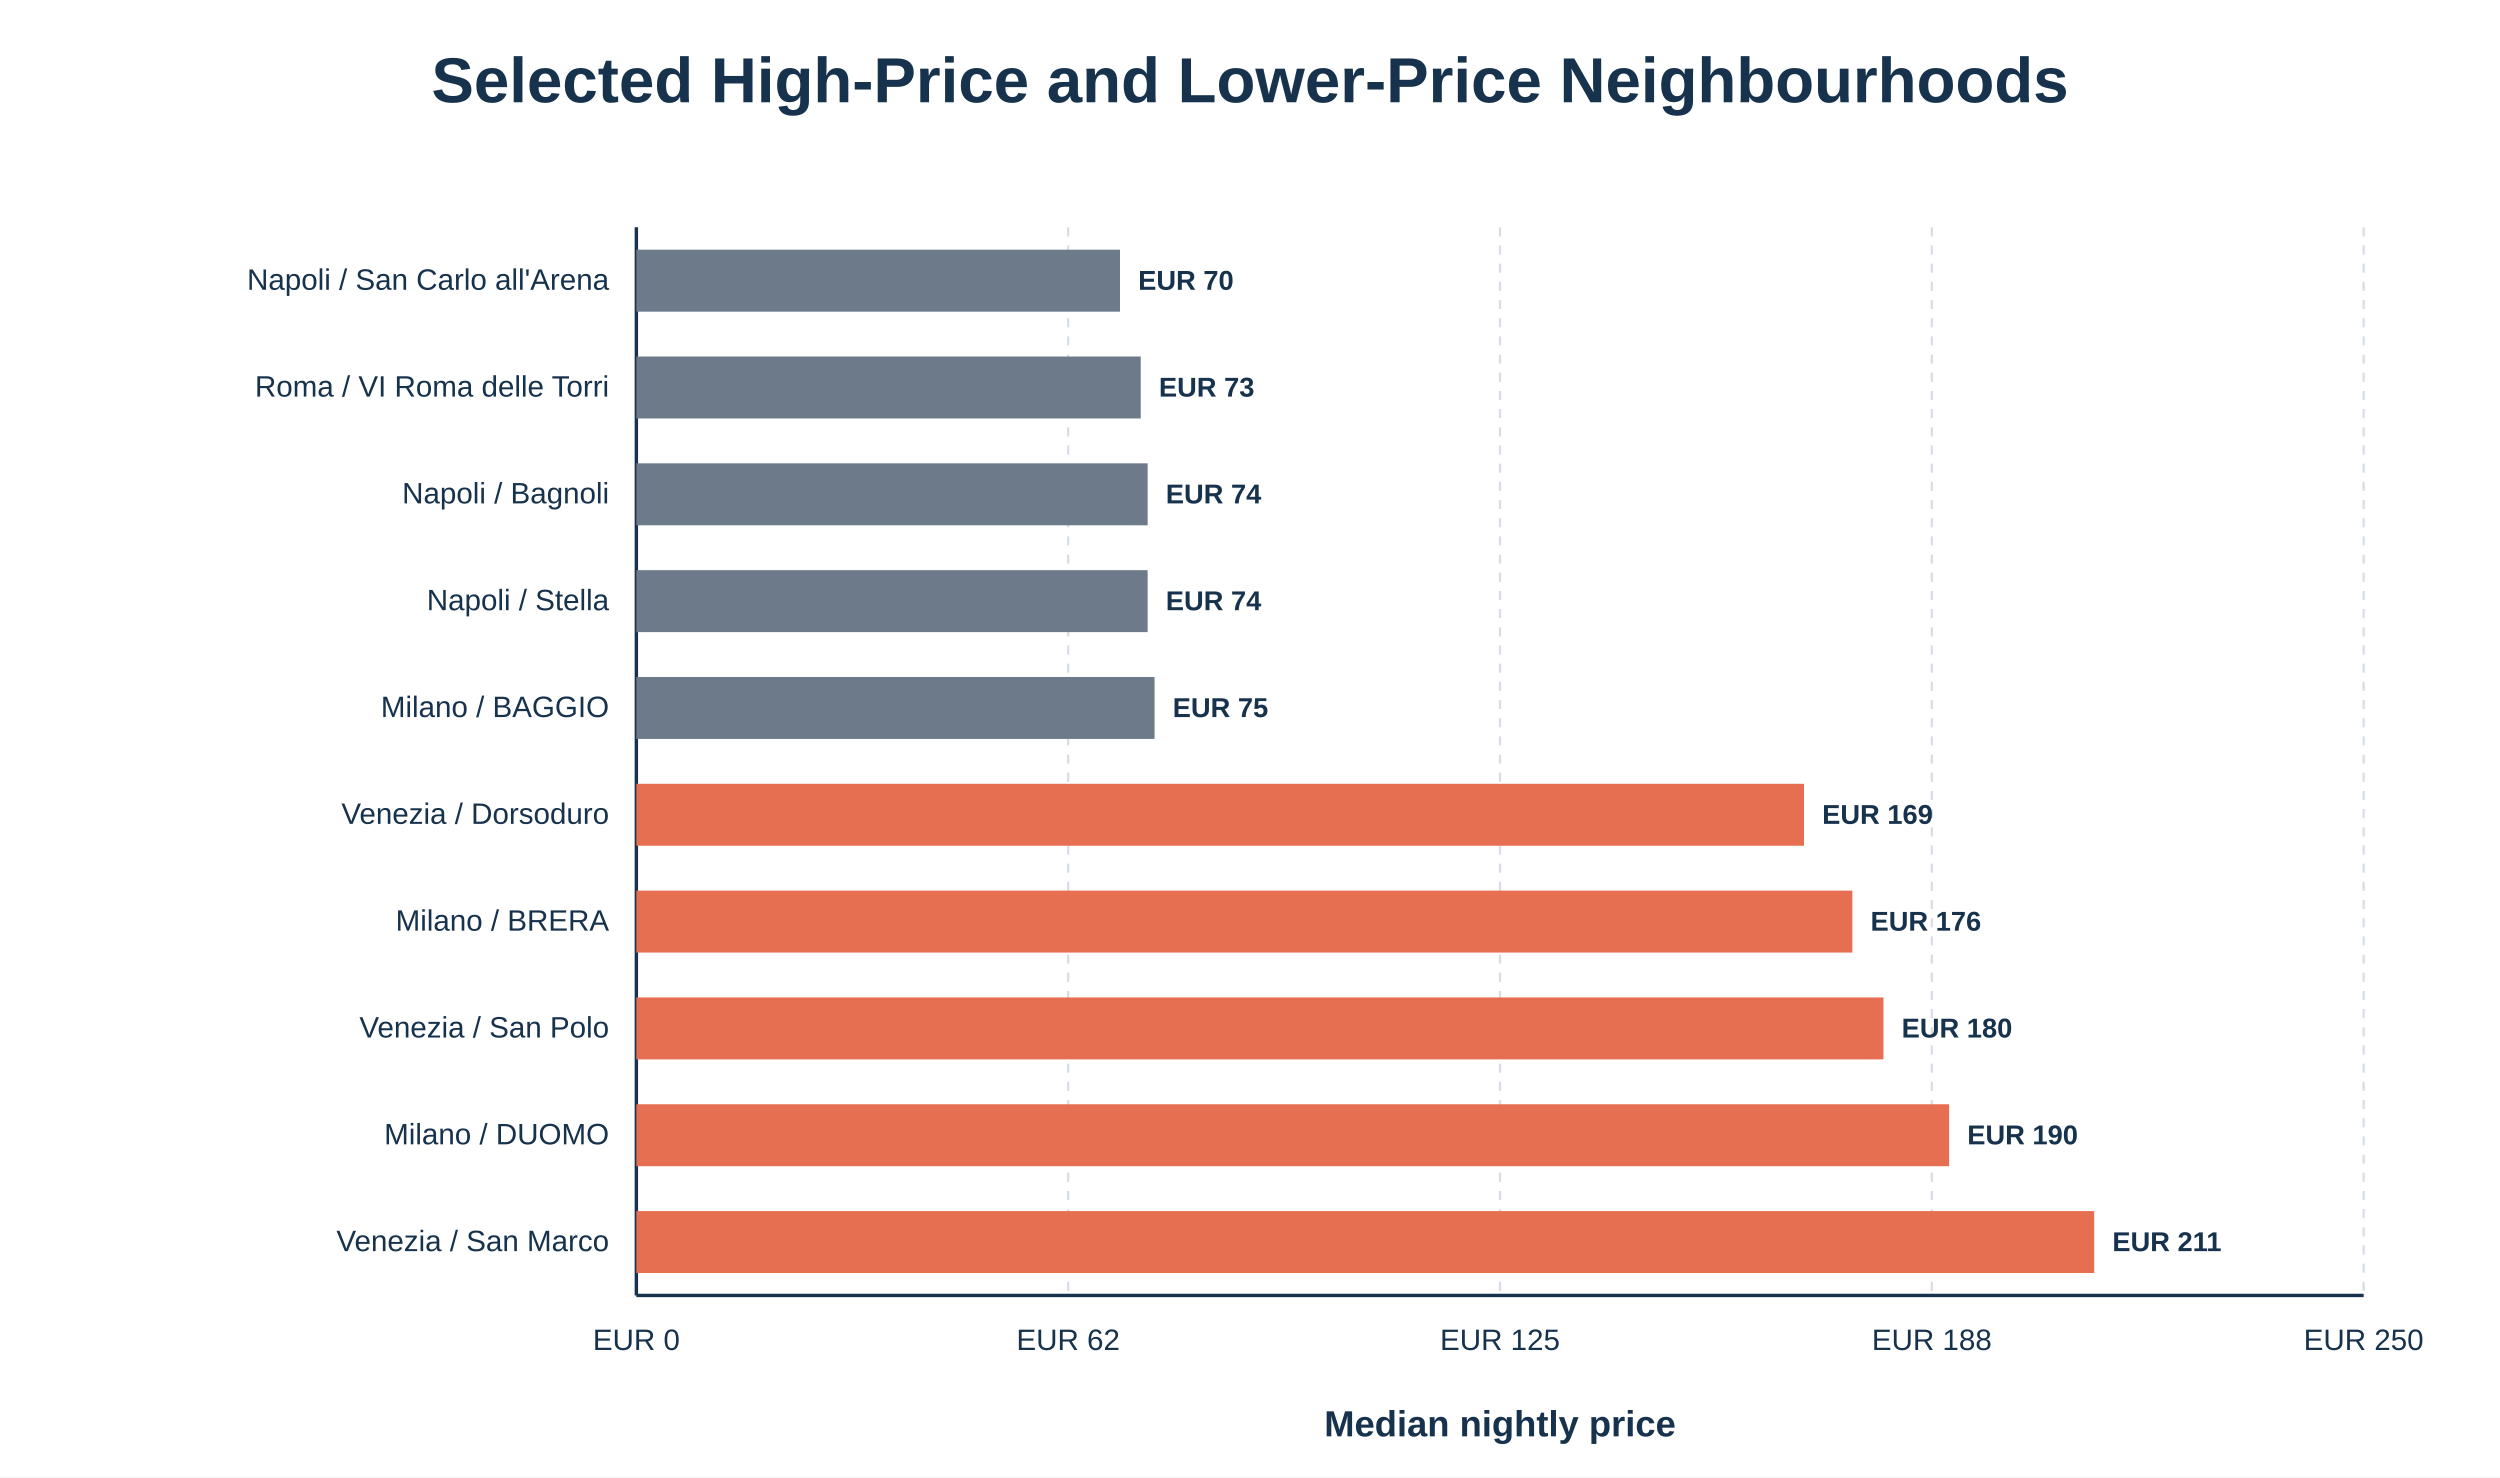
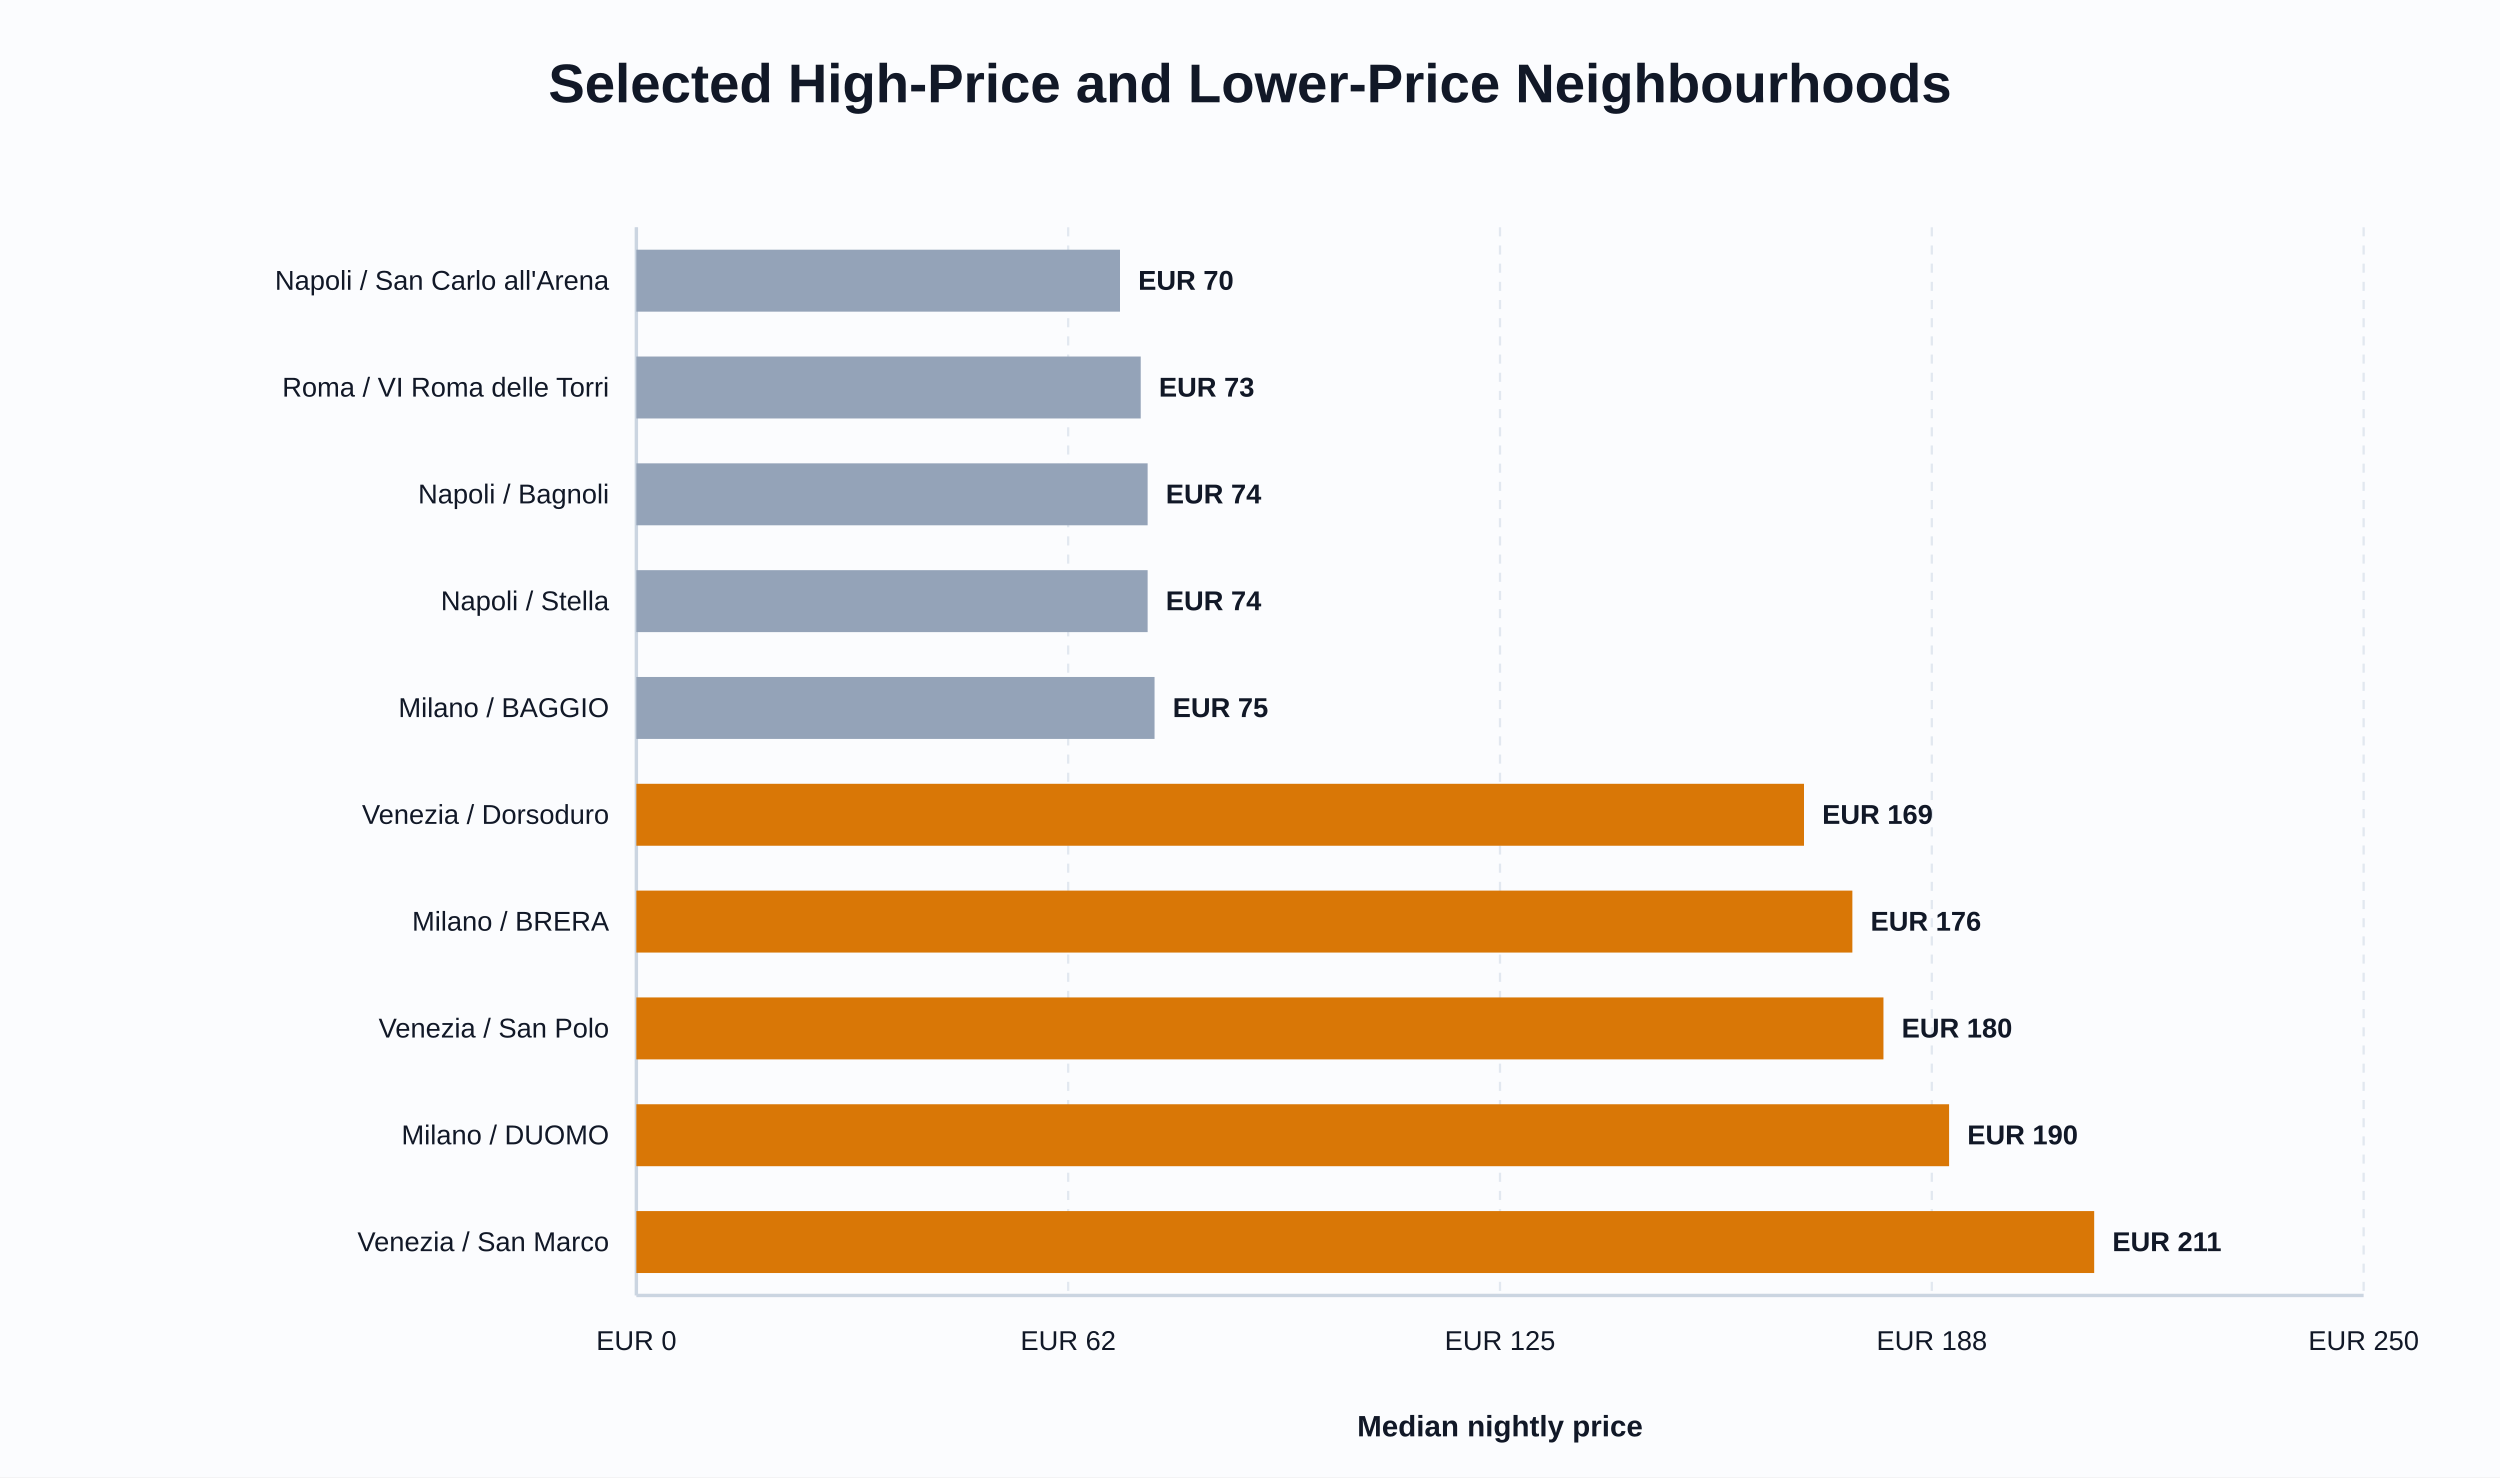
<svg xmlns="http://www.w3.org/2000/svg" width="1100" height="650" viewBox="0 0 1100 650" role="img" aria-labelledby="title">
-   <style>text { font-family: Arial, Helvetica, sans-serif; fill: #17324D; }.title { font-size: 28px; font-weight: 700; }.axis-label { font-size: 16px; font-weight: 600; }.tick { font-size: 13px; }.value { font-size: 12px; font-weight: 600; }.legend { font-size: 13px; }</style>
-   <rect x="0" y="0" width="1100" height="650" fill="#FFFFFF" />
-   <text x="550.00" y="45.00" text-anchor="middle" fill="#17324D" class="title">Selected High-Price and Lower-Price Neighbourhoods</text>
-   <text x="660.00" y="632.00" text-anchor="middle" fill="#17324D" class="axis-label">Median nightly price</text>
-   <line x1="280.00" y1="100.00" x2="280.00" y2="570.00" stroke="#D7DEE6" stroke-width="1.00" stroke-dasharray="4 4" />
-   <text x="280.00" y="594.00" text-anchor="middle" fill="#17324D" class="tick">EUR 0</text>
-   <line x1="470.00" y1="100.00" x2="470.00" y2="570.00" stroke="#D7DEE6" stroke-width="1.00" stroke-dasharray="4 4" />
-   <text x="470.00" y="594.00" text-anchor="middle" fill="#17324D" class="tick">EUR 62</text>
-   <line x1="660.00" y1="100.00" x2="660.00" y2="570.00" stroke="#D7DEE6" stroke-width="1.00" stroke-dasharray="4 4" />
-   <text x="660.00" y="594.00" text-anchor="middle" fill="#17324D" class="tick">EUR 125</text>
-   <line x1="850.00" y1="100.00" x2="850.00" y2="570.00" stroke="#D7DEE6" stroke-width="1.00" stroke-dasharray="4 4" />
-   <text x="850.00" y="594.00" text-anchor="middle" fill="#17324D" class="tick">EUR 188</text>
-   <line x1="1040.00" y1="100.00" x2="1040.00" y2="570.00" stroke="#D7DEE6" stroke-width="1.00" stroke-dasharray="4 4" />
-   <text x="1040.00" y="594.00" text-anchor="middle" fill="#17324D" class="tick">EUR 250</text>
-   <line x1="280.00" y1="100.00" x2="280.00" y2="570.00" stroke="#17324D" stroke-width="1.50" />
-   <line x1="280.00" y1="570.00" x2="1040.00" y2="570.00" stroke="#17324D" stroke-width="1.50" />
-   <rect x="280.00" y="109.87" width="212.80" height="27.26" fill="#6C7A89" stroke="none" />
-   <text x="268.00" y="127.50" text-anchor="end" fill="#17324D" class="tick">Napoli / San Carlo all'Arena</text>
-   <text x="500.80" y="127.50" text-anchor="start" fill="#17324D" class="value">EUR 70</text>
-   <rect x="280.00" y="156.87" width="221.92" height="27.26" fill="#6C7A89" stroke="none" />
-   <text x="268.00" y="174.50" text-anchor="end" fill="#17324D" class="tick">Roma / VI Roma delle Torri</text>
-   <text x="509.92" y="174.50" text-anchor="start" fill="#17324D" class="value">EUR 73</text>
-   <rect x="280.00" y="203.87" width="224.96" height="27.26" fill="#6C7A89" stroke="none" />
-   <text x="268.00" y="221.50" text-anchor="end" fill="#17324D" class="tick">Napoli / Bagnoli</text>
-   <text x="512.96" y="221.50" text-anchor="start" fill="#17324D" class="value">EUR 74</text>
-   <rect x="280.00" y="250.87" width="224.96" height="27.26" fill="#6C7A89" stroke="none" />
-   <text x="268.00" y="268.50" text-anchor="end" fill="#17324D" class="tick">Napoli / Stella</text>
-   <text x="512.96" y="268.50" text-anchor="start" fill="#17324D" class="value">EUR 74</text>
-   <rect x="280.00" y="297.87" width="228.00" height="27.26" fill="#6C7A89" stroke="none" />
-   <text x="268.00" y="315.50" text-anchor="end" fill="#17324D" class="tick">Milano / BAGGIO</text>
-   <text x="516.00" y="315.50" text-anchor="start" fill="#17324D" class="value">EUR 75</text>
-   <rect x="280.00" y="344.87" width="513.76" height="27.26" fill="#E76F51" stroke="none" />
-   <text x="268.00" y="362.50" text-anchor="end" fill="#17324D" class="tick">Venezia / Dorsoduro</text>
-   <text x="801.76" y="362.50" text-anchor="start" fill="#17324D" class="value">EUR 169</text>
-   <rect x="280.00" y="391.87" width="535.04" height="27.26" fill="#E76F51" stroke="none" />
-   <text x="268.00" y="409.50" text-anchor="end" fill="#17324D" class="tick">Milano / BRERA</text>
-   <text x="823.04" y="409.50" text-anchor="start" fill="#17324D" class="value">EUR 176</text>
-   <rect x="280.00" y="438.87" width="548.72" height="27.26" fill="#E76F51" stroke="none" />
-   <text x="268.00" y="456.50" text-anchor="end" fill="#17324D" class="tick">Venezia / San Polo</text>
-   <text x="836.72" y="456.50" text-anchor="start" fill="#17324D" class="value">EUR 180</text>
-   <rect x="280.00" y="485.87" width="577.60" height="27.26" fill="#E76F51" stroke="none" />
-   <text x="268.00" y="503.50" text-anchor="end" fill="#17324D" class="tick">Milano / DUOMO</text>
-   <text x="865.60" y="503.50" text-anchor="start" fill="#17324D" class="value">EUR 190</text>
-   <rect x="280.00" y="532.87" width="641.44" height="27.26" fill="#E76F51" stroke="none" />
-   <text x="268.00" y="550.50" text-anchor="end" fill="#17324D" class="tick">Venezia / San Marco</text>
-   <text x="929.44" y="550.50" text-anchor="start" fill="#17324D" class="value">EUR 211</text>
+   <style>text { font-family: Arial, Helvetica, sans-serif; fill: #111827; }.title { font-size: 24px; font-weight: 700; }.axis-label { font-size: 13px; font-weight: 600; }.tick { font-size: 12px; }.value { font-size: 12px; font-weight: 600; }.legend { font-size: 11px; }</style>
+   <rect x="0" y="0" width="1100" height="650" fill="#FBFCFE" />
+   <text x="550.00" y="45.00" text-anchor="middle" fill="#111827" class="title">Selected High-Price and Lower-Price Neighbourhoods</text>
+   <text x="660.00" y="632.00" text-anchor="middle" fill="#111827" class="axis-label">Median nightly price</text>
+   <line x1="280.00" y1="100.00" x2="280.00" y2="570.00" stroke="#E2E8F0" stroke-width="1.00" stroke-dasharray="4 4" />
+   <text x="280.00" y="594.00" text-anchor="middle" fill="#111827" class="tick">EUR 0</text>
+   <line x1="470.00" y1="100.00" x2="470.00" y2="570.00" stroke="#E2E8F0" stroke-width="1.00" stroke-dasharray="4 4" />
+   <text x="470.00" y="594.00" text-anchor="middle" fill="#111827" class="tick">EUR 62</text>
+   <line x1="660.00" y1="100.00" x2="660.00" y2="570.00" stroke="#E2E8F0" stroke-width="1.00" stroke-dasharray="4 4" />
+   <text x="660.00" y="594.00" text-anchor="middle" fill="#111827" class="tick">EUR 125</text>
+   <line x1="850.00" y1="100.00" x2="850.00" y2="570.00" stroke="#E2E8F0" stroke-width="1.00" stroke-dasharray="4 4" />
+   <text x="850.00" y="594.00" text-anchor="middle" fill="#111827" class="tick">EUR 188</text>
+   <line x1="1040.00" y1="100.00" x2="1040.00" y2="570.00" stroke="#E2E8F0" stroke-width="1.00" stroke-dasharray="4 4" />
+   <text x="1040.00" y="594.00" text-anchor="middle" fill="#111827" class="tick">EUR 250</text>
+   <line x1="280.00" y1="100.00" x2="280.00" y2="570.00" stroke="#CBD5E1" stroke-width="1.50" />
+   <line x1="280.00" y1="570.00" x2="1040.00" y2="570.00" stroke="#CBD5E1" stroke-width="1.50" />
+   <rect x="280.00" y="109.87" width="212.80" height="27.26" fill="#94A3B8" stroke="none" />
+   <text x="268.00" y="127.50" text-anchor="end" fill="#111827" class="tick">Napoli / San Carlo all'Arena</text>
+   <text x="500.80" y="127.50" text-anchor="start" fill="#111827" class="value">EUR 70</text>
+   <rect x="280.00" y="156.87" width="221.92" height="27.26" fill="#94A3B8" stroke="none" />
+   <text x="268.00" y="174.50" text-anchor="end" fill="#111827" class="tick">Roma / VI Roma delle Torri</text>
+   <text x="509.92" y="174.50" text-anchor="start" fill="#111827" class="value">EUR 73</text>
+   <rect x="280.00" y="203.87" width="224.96" height="27.26" fill="#94A3B8" stroke="none" />
+   <text x="268.00" y="221.50" text-anchor="end" fill="#111827" class="tick">Napoli / Bagnoli</text>
+   <text x="512.96" y="221.50" text-anchor="start" fill="#111827" class="value">EUR 74</text>
+   <rect x="280.00" y="250.87" width="224.96" height="27.26" fill="#94A3B8" stroke="none" />
+   <text x="268.00" y="268.50" text-anchor="end" fill="#111827" class="tick">Napoli / Stella</text>
+   <text x="512.96" y="268.50" text-anchor="start" fill="#111827" class="value">EUR 74</text>
+   <rect x="280.00" y="297.87" width="228.00" height="27.26" fill="#94A3B8" stroke="none" />
+   <text x="268.00" y="315.50" text-anchor="end" fill="#111827" class="tick">Milano / BAGGIO</text>
+   <text x="516.00" y="315.50" text-anchor="start" fill="#111827" class="value">EUR 75</text>
+   <rect x="280.00" y="344.87" width="513.76" height="27.26" fill="#D97706" stroke="none" />
+   <text x="268.00" y="362.50" text-anchor="end" fill="#111827" class="tick">Venezia / Dorsoduro</text>
+   <text x="801.76" y="362.50" text-anchor="start" fill="#111827" class="value">EUR 169</text>
+   <rect x="280.00" y="391.87" width="535.04" height="27.26" fill="#D97706" stroke="none" />
+   <text x="268.00" y="409.50" text-anchor="end" fill="#111827" class="tick">Milano / BRERA</text>
+   <text x="823.04" y="409.50" text-anchor="start" fill="#111827" class="value">EUR 176</text>
+   <rect x="280.00" y="438.87" width="548.72" height="27.26" fill="#D97706" stroke="none" />
+   <text x="268.00" y="456.50" text-anchor="end" fill="#111827" class="tick">Venezia / San Polo</text>
+   <text x="836.72" y="456.50" text-anchor="start" fill="#111827" class="value">EUR 180</text>
+   <rect x="280.00" y="485.87" width="577.60" height="27.26" fill="#D97706" stroke="none" />
+   <text x="268.00" y="503.50" text-anchor="end" fill="#111827" class="tick">Milano / DUOMO</text>
+   <text x="865.60" y="503.50" text-anchor="start" fill="#111827" class="value">EUR 190</text>
+   <rect x="280.00" y="532.87" width="641.44" height="27.26" fill="#D97706" stroke="none" />
+   <text x="268.00" y="550.50" text-anchor="end" fill="#111827" class="tick">Venezia / San Marco</text>
+   <text x="929.44" y="550.50" text-anchor="start" fill="#111827" class="value">EUR 211</text>
</svg>
